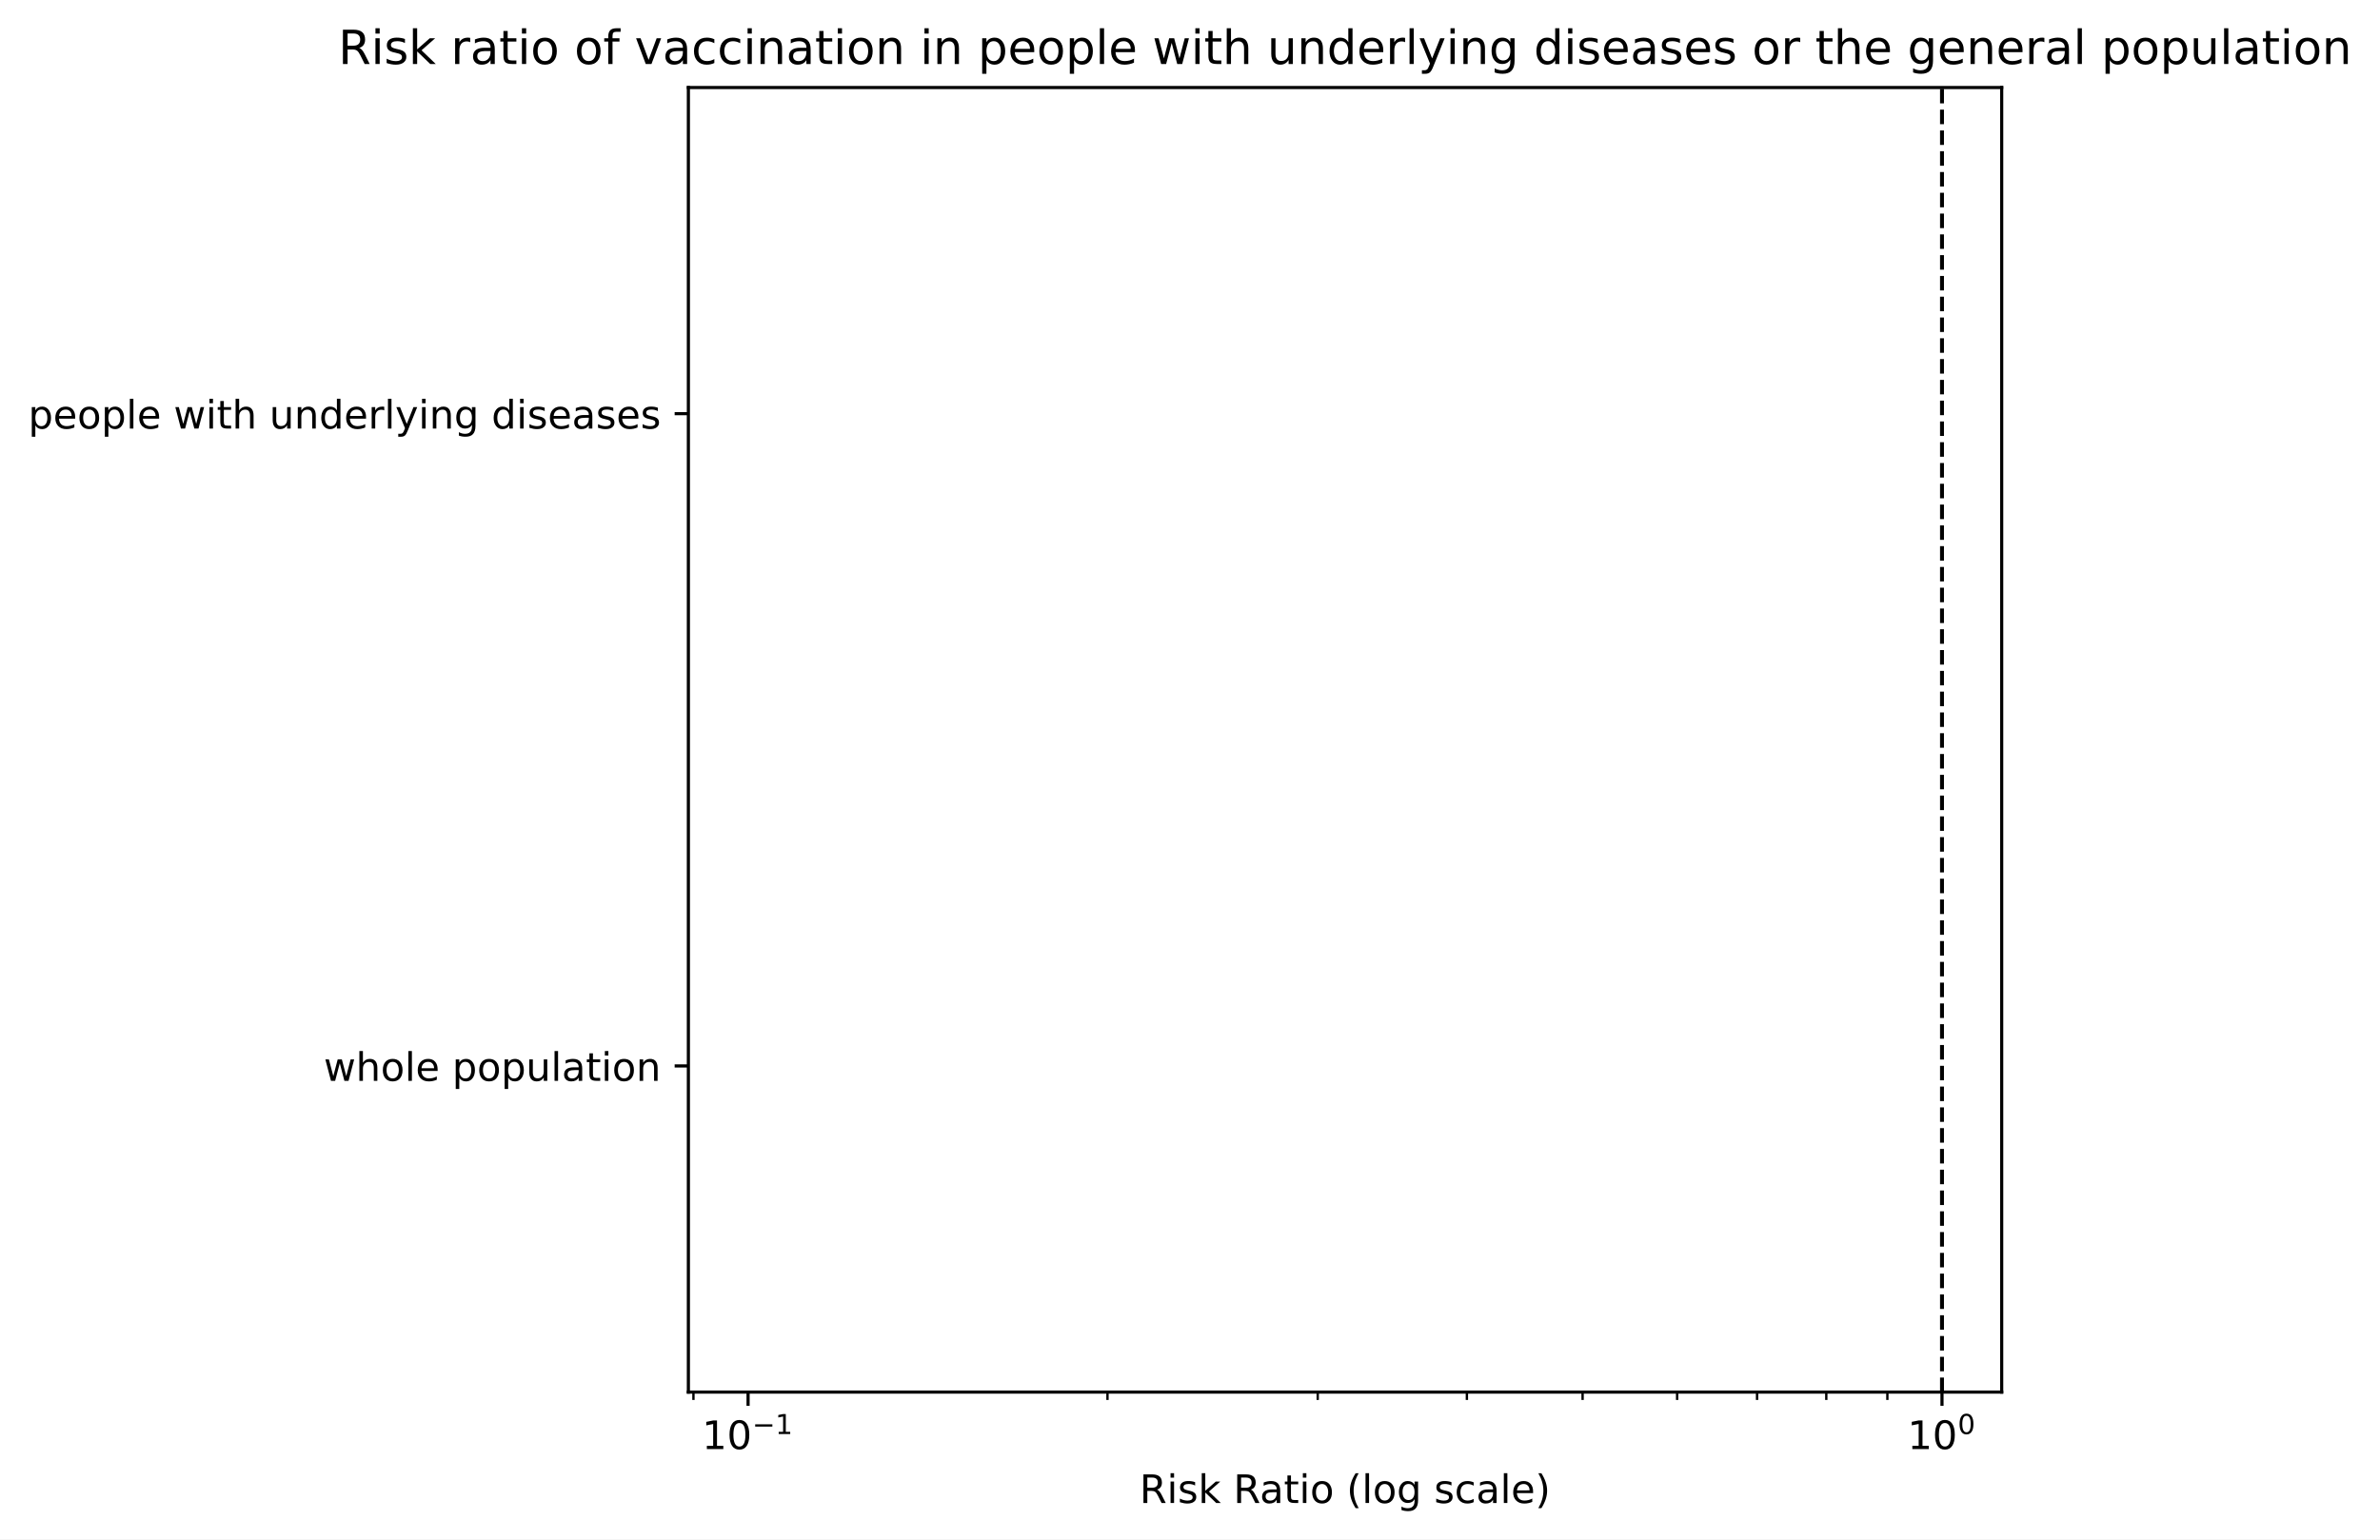
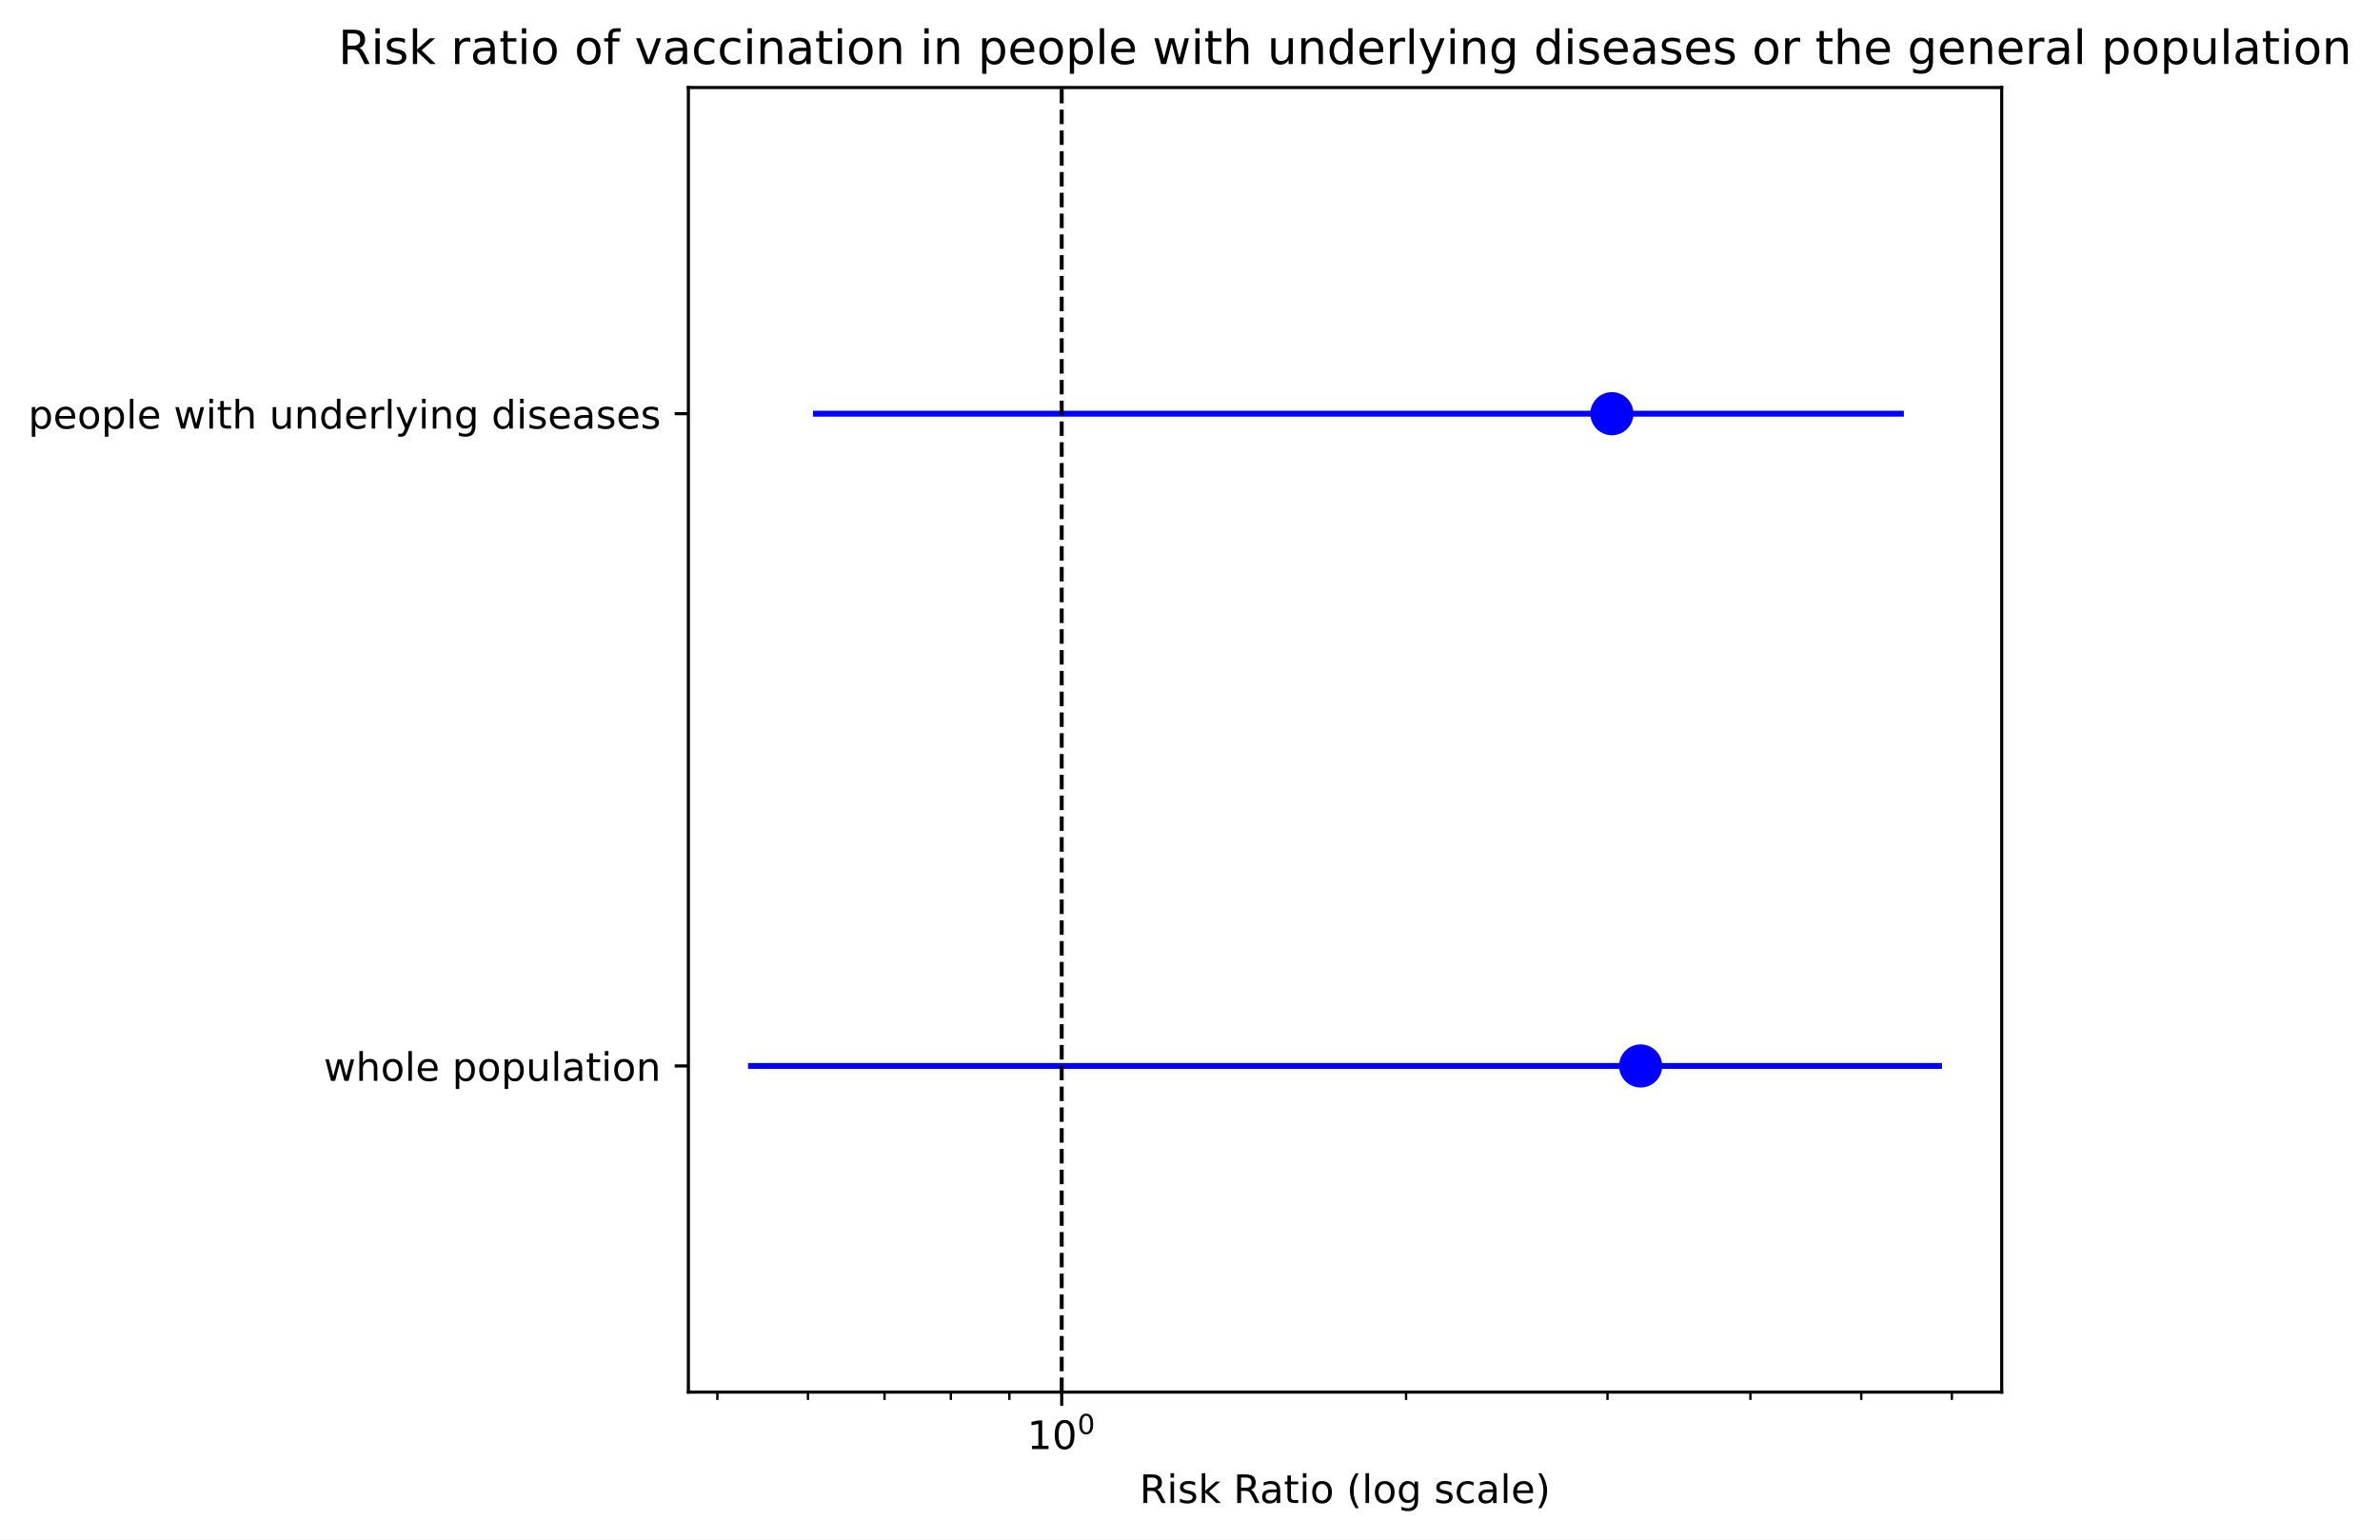
<svg xmlns="http://www.w3.org/2000/svg" xmlns:xlink="http://www.w3.org/1999/xlink" height="392.514pt" version="1.1" viewBox="0 0 606.726 392.514" width="606.726pt">
  <defs>
    <style type="text/css">*{stroke-linecap:butt;stroke-linejoin:round;}</style>
  </defs>
  <g id="figure_1">
    <g id="patch_1">
      <path d="M 0 392.514  L 606.726 392.514  L 606.726 0  L 0 0  z " style="fill:#ffffff;" />
    </g>
    <g id="axes_1">
      <g id="patch_2">
        <path d="M 175.486 354.958  L 510.286 354.958  L 510.286 22.318  L 175.486 22.318  z " style="fill:#ffffff;" />
      </g>
      <g id="matplotlib.axis_1">
        <g id="xtick_1">
          <g id="line2d_1">
            <defs>
-               <path d="M 0 0  L 0 3.5  " id="m50b70e2438" style="stroke:#000000;stroke-width:0.8;" />
+               <path d="M 0 0  L 0 3.5  " id="m8dab199dbe" style="stroke:#000000;stroke-width:0.8;" />
            </defs>
            <g>
-               <use style="stroke:#000000;stroke-width:0.8;" x="190.704" xlink:href="#m50b70e2438" y="354.958" />
+               <use style="stroke:#000000;stroke-width:0.8;" x="270.658" xlink:href="#m8dab199dbe" y="354.958" />
            </g>
          </g>
          <g id="text_1">
-             <g transform="translate(178.9541 369.5566)scale(0.1 -0.1)">
+             <g transform="translate(261.8584 369.5566)scale(0.1 -0.1)">
              <defs>
                <path d="M 794 531  L 1825 531  L 1825 4091  L 703 3866  L 703 4441  L 1819 4666  L 2450 4666  L 2450 531  L 3481 531  L 3481 0  L 794 0  L 794 531  z " id="DejaVuSans-31" transform="scale(0.015625)" />
                <path d="M 2034 4250  Q 1547 4250 1301 3770  Q 1056 3291 1056 2328  Q 1056 1369 1301 889  Q 1547 409 2034 409  Q 2525 409 2770 889  Q 3016 1369 3016 2328  Q 3016 3291 2770 3770  Q 2525 4250 2034 4250  z M 2034 4750  Q 2819 4750 3233 4129  Q 3647 3509 3647 2328  Q 3647 1150 3233 529  Q 2819 -91 2034 -91  Q 1250 -91 836 529  Q 422 1150 422 2328  Q 422 3509 836 4129  Q 1250 4750 2034 4750  z " id="DejaVuSans-30" transform="scale(0.015625)" />
-                 <path d="M 678 2272  L 4684 2272  L 4684 1741  L 678 1741  L 678 2272  z " id="DejaVuSans-2212" transform="scale(0.015625)" />
              </defs>
-               <use transform="translate(0 0.684375)" xlink:href="#DejaVuSans-31" />
-               <use transform="translate(63.62305 0.684375)" xlink:href="#DejaVuSans-30" />
-               <use transform="translate(128.2031 38.96563)scale(0.7)" xlink:href="#DejaVuSans-2212" />
-               <use transform="translate(186.8555 38.96563)scale(0.7)" xlink:href="#DejaVuSans-31" />
-             </g>
-           </g>
-         </g>
-         <g id="xtick_2">
-           <g id="line2d_2">
-             <g>
-               <use style="stroke:#000000;stroke-width:0.8;" x="495.068" xlink:href="#m50b70e2438" y="354.958" />
-             </g>
-           </g>
-           <g id="text_2">
-             <g transform="translate(486.2678 369.5566)scale(0.1 -0.1)">
              <use transform="translate(0 0.765625)" xlink:href="#DejaVuSans-31" />
              <use transform="translate(63.62305 0.765625)" xlink:href="#DejaVuSans-30" />
              <use transform="translate(128.2031 39.04688)scale(0.7)" xlink:href="#DejaVuSans-30" />
            </g>
          </g>
        </g>
+         <g id="xtick_2">
+           <g id="line2d_2">
+             <defs>
+               <path d="M 0 0  L 0 2  " id="mb4e3421135" style="stroke:#000000;stroke-width:0.6;" />
+             </defs>
+             <g>
+               <use style="stroke:#000000;stroke-width:0.6;" x="182.875" xlink:href="#mb4e3421135" y="354.958" />
+             </g>
+           </g>
+         </g>
        <g id="xtick_3">
          <g id="line2d_3">
-             <defs>
-               <path d="M 0 0  L 0 2  " id="m7cd5788853" style="stroke:#000000;stroke-width:0.6;" />
-             </defs>
-             <g>
-               <use style="stroke:#000000;stroke-width:0.6;" x="176.777" xlink:href="#m7cd5788853" y="354.958" />
+             <g>
+               <use style="stroke:#000000;stroke-width:0.6;" x="205.965" xlink:href="#mb4e3421135" y="354.958" />
            </g>
          </g>
        </g>
        <g id="xtick_4">
          <g id="line2d_4">
            <g>
-               <use style="stroke:#000000;stroke-width:0.6;" x="282.327" xlink:href="#m7cd5788853" y="354.958" />
+               <use style="stroke:#000000;stroke-width:0.6;" x="225.487" xlink:href="#mb4e3421135" y="354.958" />
            </g>
          </g>
        </g>
        <g id="xtick_5">
          <g id="line2d_5">
            <g>
-               <use style="stroke:#000000;stroke-width:0.6;" x="335.922" xlink:href="#m7cd5788853" y="354.958" />
+               <use style="stroke:#000000;stroke-width:0.6;" x="242.398" xlink:href="#mb4e3421135" y="354.958" />
            </g>
          </g>
        </g>
        <g id="xtick_6">
          <g id="line2d_6">
            <g>
-               <use style="stroke:#000000;stroke-width:0.6;" x="373.949" xlink:href="#m7cd5788853" y="354.958" />
+               <use style="stroke:#000000;stroke-width:0.6;" x="257.315" xlink:href="#mb4e3421135" y="354.958" />
            </g>
          </g>
        </g>
        <g id="xtick_7">
          <g id="line2d_7">
            <g>
-               <use style="stroke:#000000;stroke-width:0.6;" x="403.445" xlink:href="#m7cd5788853" y="354.958" />
+               <use style="stroke:#000000;stroke-width:0.6;" x="358.442" xlink:href="#mb4e3421135" y="354.958" />
            </g>
          </g>
        </g>
        <g id="xtick_8">
          <g id="line2d_8">
            <g>
-               <use style="stroke:#000000;stroke-width:0.6;" x="427.545" xlink:href="#m7cd5788853" y="354.958" />
+               <use style="stroke:#000000;stroke-width:0.6;" x="409.792" xlink:href="#mb4e3421135" y="354.958" />
            </g>
          </g>
        </g>
        <g id="xtick_9">
          <g id="line2d_9">
            <g>
-               <use style="stroke:#000000;stroke-width:0.6;" x="447.921" xlink:href="#m7cd5788853" y="354.958" />
+               <use style="stroke:#000000;stroke-width:0.6;" x="446.226" xlink:href="#mb4e3421135" y="354.958" />
            </g>
          </g>
        </g>
        <g id="xtick_10">
          <g id="line2d_10">
            <g>
-               <use style="stroke:#000000;stroke-width:0.6;" x="465.572" xlink:href="#m7cd5788853" y="354.958" />
+               <use style="stroke:#000000;stroke-width:0.6;" x="474.486" xlink:href="#mb4e3421135" y="354.958" />
            </g>
          </g>
        </g>
        <g id="xtick_11">
          <g id="line2d_11">
            <g>
-               <use style="stroke:#000000;stroke-width:0.6;" x="481.141" xlink:href="#m7cd5788853" y="354.958" />
-             </g>
-           </g>
-         </g>
-         <g id="text_3">
+               <use style="stroke:#000000;stroke-width:0.6;" x="497.576" xlink:href="#mb4e3421135" y="354.958" />
+             </g>
+           </g>
+         </g>
+         <g id="text_2">
          <g transform="translate(290.5133 383.2347)scale(0.1 -0.1)">
            <defs>
              <path d="M 2841 2188  Q 3044 2119 3236 1894  Q 3428 1669 3622 1275  L 4263 0  L 3584 0  L 2988 1197  Q 2756 1666 2539 1819  Q 2322 1972 1947 1972  L 1259 1972  L 1259 0  L 628 0  L 628 4666  L 2053 4666  Q 2853 4666 3247 4331  Q 3641 3997 3641 3322  Q 3641 2881 3436 2590  Q 3231 2300 2841 2188  z M 1259 4147  L 1259 2491  L 2053 2491  Q 2509 2491 2742 2702  Q 2975 2913 2975 3322  Q 2975 3731 2742 3939  Q 2509 4147 2053 4147  L 1259 4147  z " id="DejaVuSans-52" transform="scale(0.015625)" />
              <path d="M 603 3500  L 1178 3500  L 1178 0  L 603 0  L 603 3500  z M 603 4863  L 1178 4863  L 1178 4134  L 603 4134  L 603 4863  z " id="DejaVuSans-69" transform="scale(0.015625)" />
              <path d="M 2834 3397  L 2834 2853  Q 2591 2978 2328 3040  Q 2066 3103 1784 3103  Q 1356 3103 1142 2972  Q 928 2841 928 2578  Q 928 2378 1081 2264  Q 1234 2150 1697 2047  L 1894 2003  Q 2506 1872 2764 1633  Q 3022 1394 3022 966  Q 3022 478 2636 193  Q 2250 -91 1575 -91  Q 1294 -91 989 -36  Q 684 19 347 128  L 347 722  Q 666 556 975 473  Q 1284 391 1588 391  Q 1994 391 2212 530  Q 2431 669 2431 922  Q 2431 1156 2273 1281  Q 2116 1406 1581 1522  L 1381 1569  Q 847 1681 609 1914  Q 372 2147 372 2553  Q 372 3047 722 3315  Q 1072 3584 1716 3584  Q 2034 3584 2315 3537  Q 2597 3491 2834 3397  z " id="DejaVuSans-73" transform="scale(0.015625)" />
              <path d="M 581 4863  L 1159 4863  L 1159 1991  L 2875 3500  L 3609 3500  L 1753 1863  L 3688 0  L 2938 0  L 1159 1709  L 1159 0  L 581 0  L 581 4863  z " id="DejaVuSans-6b" transform="scale(0.015625)" />
              <path id="DejaVuSans-20" transform="scale(0.015625)" />
              <path d="M 2194 1759  Q 1497 1759 1228 1600  Q 959 1441 959 1056  Q 959 750 1161 570  Q 1363 391 1709 391  Q 2188 391 2477 730  Q 2766 1069 2766 1631  L 2766 1759  L 2194 1759  z M 3341 1997  L 3341 0  L 2766 0  L 2766 531  Q 2569 213 2275 61  Q 1981 -91 1556 -91  Q 1019 -91 701 211  Q 384 513 384 1019  Q 384 1609 779 1909  Q 1175 2209 1959 2209  L 2766 2209  L 2766 2266  Q 2766 2663 2505 2880  Q 2244 3097 1772 3097  Q 1472 3097 1187 3025  Q 903 2953 641 2809  L 641 3341  Q 956 3463 1253 3523  Q 1550 3584 1831 3584  Q 2591 3584 2966 3190  Q 3341 2797 3341 1997  z " id="DejaVuSans-61" transform="scale(0.015625)" />
              <path d="M 1172 4494  L 1172 3500  L 2356 3500  L 2356 3053  L 1172 3053  L 1172 1153  Q 1172 725 1289 603  Q 1406 481 1766 481  L 2356 481  L 2356 0  L 1766 0  Q 1100 0 847 248  Q 594 497 594 1153  L 594 3053  L 172 3053  L 172 3500  L 594 3500  L 594 4494  L 1172 4494  z " id="DejaVuSans-74" transform="scale(0.015625)" />
              <path d="M 1959 3097  Q 1497 3097 1228 2736  Q 959 2375 959 1747  Q 959 1119 1226 758  Q 1494 397 1959 397  Q 2419 397 2687 759  Q 2956 1122 2956 1747  Q 2956 2369 2687 2733  Q 2419 3097 1959 3097  z M 1959 3584  Q 2709 3584 3137 3096  Q 3566 2609 3566 1747  Q 3566 888 3137 398  Q 2709 -91 1959 -91  Q 1206 -91 779 398  Q 353 888 353 1747  Q 353 2609 779 3096  Q 1206 3584 1959 3584  z " id="DejaVuSans-6f" transform="scale(0.015625)" />
              <path d="M 1984 4856  Q 1566 4138 1362 3434  Q 1159 2731 1159 2009  Q 1159 1288 1364 580  Q 1569 -128 1984 -844  L 1484 -844  Q 1016 -109 783 600  Q 550 1309 550 2009  Q 550 2706 781 3412  Q 1013 4119 1484 4856  L 1984 4856  z " id="DejaVuSans-28" transform="scale(0.015625)" />
              <path d="M 603 4863  L 1178 4863  L 1178 0  L 603 0  L 603 4863  z " id="DejaVuSans-6c" transform="scale(0.015625)" />
              <path d="M 2906 1791  Q 2906 2416 2648 2759  Q 2391 3103 1925 3103  Q 1463 3103 1205 2759  Q 947 2416 947 1791  Q 947 1169 1205 825  Q 1463 481 1925 481  Q 2391 481 2648 825  Q 2906 1169 2906 1791  z M 3481 434  Q 3481 -459 3084 -895  Q 2688 -1331 1869 -1331  Q 1566 -1331 1297 -1286  Q 1028 -1241 775 -1147  L 775 -588  Q 1028 -725 1275 -790  Q 1522 -856 1778 -856  Q 2344 -856 2625 -561  Q 2906 -266 2906 331  L 2906 616  Q 2728 306 2450 153  Q 2172 0 1784 0  Q 1141 0 747 490  Q 353 981 353 1791  Q 353 2603 747 3093  Q 1141 3584 1784 3584  Q 2172 3584 2450 3431  Q 2728 3278 2906 2969  L 2906 3500  L 3481 3500  L 3481 434  z " id="DejaVuSans-67" transform="scale(0.015625)" />
              <path d="M 3122 3366  L 3122 2828  Q 2878 2963 2633 3030  Q 2388 3097 2138 3097  Q 1578 3097 1268 2742  Q 959 2388 959 1747  Q 959 1106 1268 751  Q 1578 397 2138 397  Q 2388 397 2633 464  Q 2878 531 3122 666  L 3122 134  Q 2881 22 2623 -34  Q 2366 -91 2075 -91  Q 1284 -91 818 406  Q 353 903 353 1747  Q 353 2603 823 3093  Q 1294 3584 2113 3584  Q 2378 3584 2631 3529  Q 2884 3475 3122 3366  z " id="DejaVuSans-63" transform="scale(0.015625)" />
              <path d="M 3597 1894  L 3597 1613  L 953 1613  Q 991 1019 1311 708  Q 1631 397 2203 397  Q 2534 397 2845 478  Q 3156 559 3463 722  L 3463 178  Q 3153 47 2828 -22  Q 2503 -91 2169 -91  Q 1331 -91 842 396  Q 353 884 353 1716  Q 353 2575 817 3079  Q 1281 3584 2069 3584  Q 2775 3584 3186 3129  Q 3597 2675 3597 1894  z M 3022 2063  Q 3016 2534 2758 2815  Q 2500 3097 2075 3097  Q 1594 3097 1305 2825  Q 1016 2553 972 2059  L 3022 2063  z " id="DejaVuSans-65" transform="scale(0.015625)" />
              <path d="M 513 4856  L 1013 4856  Q 1481 4119 1714 3412  Q 1947 2706 1947 2009  Q 1947 1309 1714 600  Q 1481 -109 1013 -844  L 513 -844  Q 928 -128 1133 580  Q 1338 1288 1338 2009  Q 1338 2731 1133 3434  Q 928 4138 513 4856  z " id="DejaVuSans-29" transform="scale(0.015625)" />
            </defs>
            <use xlink:href="#DejaVuSans-52" />
            <use x="69.482" xlink:href="#DejaVuSans-69" />
            <use x="97.266" xlink:href="#DejaVuSans-73" />
            <use x="149.365" xlink:href="#DejaVuSans-6b" />
            <use x="207.275" xlink:href="#DejaVuSans-20" />
            <use x="239.062" xlink:href="#DejaVuSans-52" />
            <use x="306.295" xlink:href="#DejaVuSans-61" />
            <use x="367.574" xlink:href="#DejaVuSans-74" />
            <use x="406.783" xlink:href="#DejaVuSans-69" />
            <use x="434.566" xlink:href="#DejaVuSans-6f" />
            <use x="495.748" xlink:href="#DejaVuSans-20" />
            <use x="527.535" xlink:href="#DejaVuSans-28" />
            <use x="566.549" xlink:href="#DejaVuSans-6c" />
            <use x="594.332" xlink:href="#DejaVuSans-6f" />
            <use x="655.514" xlink:href="#DejaVuSans-67" />
            <use x="718.99" xlink:href="#DejaVuSans-20" />
            <use x="750.777" xlink:href="#DejaVuSans-73" />
            <use x="802.877" xlink:href="#DejaVuSans-63" />
            <use x="857.857" xlink:href="#DejaVuSans-61" />
            <use x="919.137" xlink:href="#DejaVuSans-6c" />
            <use x="946.92" xlink:href="#DejaVuSans-65" />
            <use x="1008.443" xlink:href="#DejaVuSans-29" />
          </g>
        </g>
      </g>
      <g id="matplotlib.axis_2">
        <g id="ytick_1">
          <g id="line2d_12">
            <defs>
-               <path d="M 0 0  L -3.5 0  " id="m44d8edb2cd" style="stroke:#000000;stroke-width:0.8;" />
+               <path d="M 0 0  L -3.5 0  " id="m3b8e5490c9" style="stroke:#000000;stroke-width:0.8;" />
            </defs>
            <g>
-               <use style="stroke:#000000;stroke-width:0.8;" x="175.486" xlink:href="#m44d8edb2cd" y="271.798" />
-             </g>
-           </g>
-           <g id="text_4">
+               <use style="stroke:#000000;stroke-width:0.8;" x="175.486" xlink:href="#m3b8e5490c9" y="271.798" />
+             </g>
+           </g>
+           <g id="text_3">
            <g transform="translate(82.52813 275.5973)scale(0.1 -0.1)">
              <defs>
                <path d="M 269 3500  L 844 3500  L 1563 769  L 2278 3500  L 2956 3500  L 3675 769  L 4391 3500  L 4966 3500  L 4050 0  L 3372 0  L 2619 2869  L 1863 0  L 1184 0  L 269 3500  z " id="DejaVuSans-77" transform="scale(0.015625)" />
                <path d="M 3513 2113  L 3513 0  L 2938 0  L 2938 2094  Q 2938 2591 2744 2837  Q 2550 3084 2163 3084  Q 1697 3084 1428 2787  Q 1159 2491 1159 1978  L 1159 0  L 581 0  L 581 4863  L 1159 4863  L 1159 2956  Q 1366 3272 1645 3428  Q 1925 3584 2291 3584  Q 2894 3584 3203 3211  Q 3513 2838 3513 2113  z " id="DejaVuSans-68" transform="scale(0.015625)" />
                <path d="M 1159 525  L 1159 -1331  L 581 -1331  L 581 3500  L 1159 3500  L 1159 2969  Q 1341 3281 1617 3432  Q 1894 3584 2278 3584  Q 2916 3584 3314 3078  Q 3713 2572 3713 1747  Q 3713 922 3314 415  Q 2916 -91 2278 -91  Q 1894 -91 1617 61  Q 1341 213 1159 525  z M 3116 1747  Q 3116 2381 2855 2742  Q 2594 3103 2138 3103  Q 1681 3103 1420 2742  Q 1159 2381 1159 1747  Q 1159 1113 1420 752  Q 1681 391 2138 391  Q 2594 391 2855 752  Q 3116 1113 3116 1747  z " id="DejaVuSans-70" transform="scale(0.015625)" />
                <path d="M 544 1381  L 544 3500  L 1119 3500  L 1119 1403  Q 1119 906 1312 657  Q 1506 409 1894 409  Q 2359 409 2629 706  Q 2900 1003 2900 1516  L 2900 3500  L 3475 3500  L 3475 0  L 2900 0  L 2900 538  Q 2691 219 2414 64  Q 2138 -91 1772 -91  Q 1169 -91 856 284  Q 544 659 544 1381  z M 1991 3584  L 1991 3584  z " id="DejaVuSans-75" transform="scale(0.015625)" />
                <path d="M 3513 2113  L 3513 0  L 2938 0  L 2938 2094  Q 2938 2591 2744 2837  Q 2550 3084 2163 3084  Q 1697 3084 1428 2787  Q 1159 2491 1159 1978  L 1159 0  L 581 0  L 581 3500  L 1159 3500  L 1159 2956  Q 1366 3272 1645 3428  Q 1925 3584 2291 3584  Q 2894 3584 3203 3211  Q 3513 2838 3513 2113  z " id="DejaVuSans-6e" transform="scale(0.015625)" />
              </defs>
              <use xlink:href="#DejaVuSans-77" />
              <use x="81.787" xlink:href="#DejaVuSans-68" />
              <use x="145.166" xlink:href="#DejaVuSans-6f" />
              <use x="206.348" xlink:href="#DejaVuSans-6c" />
              <use x="234.131" xlink:href="#DejaVuSans-65" />
              <use x="295.654" xlink:href="#DejaVuSans-20" />
              <use x="327.441" xlink:href="#DejaVuSans-70" />
              <use x="390.918" xlink:href="#DejaVuSans-6f" />
              <use x="452.1" xlink:href="#DejaVuSans-70" />
              <use x="515.576" xlink:href="#DejaVuSans-75" />
              <use x="578.955" xlink:href="#DejaVuSans-6c" />
              <use x="606.738" xlink:href="#DejaVuSans-61" />
              <use x="668.018" xlink:href="#DejaVuSans-74" />
              <use x="707.227" xlink:href="#DejaVuSans-69" />
              <use x="735.01" xlink:href="#DejaVuSans-6f" />
              <use x="796.191" xlink:href="#DejaVuSans-6e" />
            </g>
          </g>
        </g>
        <g id="ytick_2">
          <g id="line2d_13">
            <g>
-               <use style="stroke:#000000;stroke-width:0.8;" x="175.486" xlink:href="#m44d8edb2cd" y="105.478" />
-             </g>
-           </g>
-           <g id="text_5">
+               <use style="stroke:#000000;stroke-width:0.8;" x="175.486" xlink:href="#m3b8e5490c9" y="105.478" />
+             </g>
+           </g>
+           <g id="text_4">
            <g transform="translate(7.2 109.2773)scale(0.1 -0.1)">
              <defs>
                <path d="M 2906 2969  L 2906 4863  L 3481 4863  L 3481 0  L 2906 0  L 2906 525  Q 2725 213 2448 61  Q 2172 -91 1784 -91  Q 1150 -91 751 415  Q 353 922 353 1747  Q 353 2572 751 3078  Q 1150 3584 1784 3584  Q 2172 3584 2448 3432  Q 2725 3281 2906 2969  z M 947 1747  Q 947 1113 1208 752  Q 1469 391 1925 391  Q 2381 391 2643 752  Q 2906 1113 2906 1747  Q 2906 2381 2643 2742  Q 2381 3103 1925 3103  Q 1469 3103 1208 2742  Q 947 2381 947 1747  z " id="DejaVuSans-64" transform="scale(0.015625)" />
                <path d="M 2631 2963  Q 2534 3019 2420 3045  Q 2306 3072 2169 3072  Q 1681 3072 1420 2755  Q 1159 2438 1159 1844  L 1159 0  L 581 0  L 581 3500  L 1159 3500  L 1159 2956  Q 1341 3275 1631 3429  Q 1922 3584 2338 3584  Q 2397 3584 2469 3576  Q 2541 3569 2628 3553  L 2631 2963  z " id="DejaVuSans-72" transform="scale(0.015625)" />
                <path d="M 2059 -325  Q 1816 -950 1584 -1140  Q 1353 -1331 966 -1331  L 506 -1331  L 506 -850  L 844 -850  Q 1081 -850 1212 -737  Q 1344 -625 1503 -206  L 1606 56  L 191 3500  L 800 3500  L 1894 763  L 2988 3500  L 3597 3500  L 2059 -325  z " id="DejaVuSans-79" transform="scale(0.015625)" />
              </defs>
              <use xlink:href="#DejaVuSans-70" />
              <use x="63.477" xlink:href="#DejaVuSans-65" />
              <use x="125" xlink:href="#DejaVuSans-6f" />
              <use x="186.182" xlink:href="#DejaVuSans-70" />
              <use x="249.658" xlink:href="#DejaVuSans-6c" />
              <use x="277.441" xlink:href="#DejaVuSans-65" />
              <use x="338.965" xlink:href="#DejaVuSans-20" />
              <use x="370.752" xlink:href="#DejaVuSans-77" />
              <use x="452.539" xlink:href="#DejaVuSans-69" />
              <use x="480.322" xlink:href="#DejaVuSans-74" />
              <use x="519.531" xlink:href="#DejaVuSans-68" />
              <use x="582.91" xlink:href="#DejaVuSans-20" />
              <use x="614.697" xlink:href="#DejaVuSans-75" />
              <use x="678.076" xlink:href="#DejaVuSans-6e" />
              <use x="741.455" xlink:href="#DejaVuSans-64" />
              <use x="804.932" xlink:href="#DejaVuSans-65" />
              <use x="866.455" xlink:href="#DejaVuSans-72" />
              <use x="907.568" xlink:href="#DejaVuSans-6c" />
              <use x="935.352" xlink:href="#DejaVuSans-79" />
              <use x="994.531" xlink:href="#DejaVuSans-69" />
              <use x="1022.314" xlink:href="#DejaVuSans-6e" />
              <use x="1085.693" xlink:href="#DejaVuSans-67" />
              <use x="1149.17" xlink:href="#DejaVuSans-20" />
              <use x="1180.957" xlink:href="#DejaVuSans-64" />
              <use x="1244.434" xlink:href="#DejaVuSans-69" />
              <use x="1272.217" xlink:href="#DejaVuSans-73" />
              <use x="1324.316" xlink:href="#DejaVuSans-65" />
              <use x="1385.84" xlink:href="#DejaVuSans-61" />
              <use x="1447.119" xlink:href="#DejaVuSans-73" />
              <use x="1499.219" xlink:href="#DejaVuSans-65" />
              <use x="1560.742" xlink:href="#DejaVuSans-73" />
            </g>
          </g>
        </g>
      </g>
      <g id="LineCollection_1">
-         <path clip-path="url(#p60f46e5b37)" style="fill:none;stroke:#0000ff;stroke-width:1.5;" />
-         <path clip-path="url(#p60f46e5b37)" style="fill:none;stroke:#0000ff;stroke-width:1.5;" />
+         <path clip-path="url(#p056912960e)" d="M 190.704 271.798  L 495.068 271.798  " style="fill:none;stroke:#0000ff;stroke-width:1.5;" />
+         <path clip-path="url(#p056912960e)" d="M 207.259 105.478  L 485.348 105.478  " style="fill:none;stroke:#0000ff;stroke-width:1.5;" />
      </g>
      <g id="line2d_14">
-         <path clip-path="url(#p60f46e5b37)" d="M 495.068 354.958  L 495.068 22.318  " style="fill:none;stroke:#000000;stroke-dasharray:3.7,1.6;stroke-dashoffset:0;" />
+         <path clip-path="url(#p056912960e)" d="M 270.658 354.958  L 270.658 22.318  " style="fill:none;stroke:#000000;stroke-dasharray:3.7,1.6;stroke-dashoffset:0;" />
      </g>
      <g id="line2d_15">
        <defs>
-           <path d="M 0 5  C 1.326 5 2.598 4.473 3.536 3.536  C 4.473 2.598 5 1.326 5 0  C 5 -1.326 4.473 -2.598 3.536 -3.536  C 2.598 -4.473 1.326 -5 0 -5  C -1.326 -5 -2.598 -4.473 -3.536 -3.536  C -4.473 -2.598 -5 -1.326 -5 0  C -5 1.326 -4.473 2.598 -3.536 3.536  C -2.598 4.473 -1.326 5 0 5  z " id="mbae363736c" style="stroke:#0000ff;" />
+           <path d="M 0 5  C 1.326 5 2.598 4.473 3.536 3.536  C 4.473 2.598 5 1.326 5 0  C 5 -1.326 4.473 -2.598 3.536 -3.536  C 2.598 -4.473 1.326 -5 0 -5  C -1.326 -5 -2.598 -4.473 -3.536 -3.536  C -4.473 -2.598 -5 -1.326 -5 0  C -5 1.326 -4.473 2.598 -3.536 3.536  C -2.598 4.473 -1.326 5 0 5  z " id="m228cc42347" style="stroke:#0000ff;" />
        </defs>
-         <g clip-path="url(#p60f46e5b37)" />
+         <g clip-path="url(#p056912960e)">
+           <use style="fill:#0000ff;stroke:#0000ff;" x="418.247" xlink:href="#m228cc42347" y="271.798" />
+           <use style="fill:#0000ff;stroke:#0000ff;" x="410.925" xlink:href="#m228cc42347" y="105.478" />
+         </g>
      </g>
      <g id="patch_3">
        <path d="M 175.486 354.958  L 175.486 22.318  " style="fill:none;stroke:#000000;stroke-linecap:square;stroke-linejoin:miter;stroke-width:0.8;" />
      </g>
      <g id="patch_4">
        <path d="M 510.286 354.958  L 510.286 22.318  " style="fill:none;stroke:#000000;stroke-linecap:square;stroke-linejoin:miter;stroke-width:0.8;" />
      </g>
      <g id="patch_5">
        <path d="M 175.486 354.958  L 510.286 354.958  " style="fill:none;stroke:#000000;stroke-linecap:square;stroke-linejoin:miter;stroke-width:0.8;" />
      </g>
      <g id="patch_6">
        <path d="M 175.486 22.318  L 510.286 22.318  " style="fill:none;stroke:#000000;stroke-linecap:square;stroke-linejoin:miter;stroke-width:0.8;" />
      </g>
-       <g id="text_6">
+       <g id="text_5">
        <g transform="translate(86.24625 16.31812)scale(0.12 -0.12)">
          <defs>
            <path d="M 2375 4863  L 2375 4384  L 1825 4384  Q 1516 4384 1395 4259  Q 1275 4134 1275 3809  L 1275 3500  L 2222 3500  L 2222 3053  L 1275 3053  L 1275 0  L 697 0  L 697 3053  L 147 3053  L 147 3500  L 697 3500  L 697 3744  Q 697 4328 969 4595  Q 1241 4863 1831 4863  L 2375 4863  z " id="DejaVuSans-66" transform="scale(0.015625)" />
            <path d="M 191 3500  L 800 3500  L 1894 563  L 2988 3500  L 3597 3500  L 2284 0  L 1503 0  L 191 3500  z " id="DejaVuSans-76" transform="scale(0.015625)" />
          </defs>
          <use xlink:href="#DejaVuSans-52" />
          <use x="69.482" xlink:href="#DejaVuSans-69" />
          <use x="97.266" xlink:href="#DejaVuSans-73" />
          <use x="149.365" xlink:href="#DejaVuSans-6b" />
          <use x="207.275" xlink:href="#DejaVuSans-20" />
          <use x="239.062" xlink:href="#DejaVuSans-72" />
          <use x="280.176" xlink:href="#DejaVuSans-61" />
          <use x="341.455" xlink:href="#DejaVuSans-74" />
          <use x="380.664" xlink:href="#DejaVuSans-69" />
          <use x="408.447" xlink:href="#DejaVuSans-6f" />
          <use x="469.629" xlink:href="#DejaVuSans-20" />
          <use x="501.416" xlink:href="#DejaVuSans-6f" />
          <use x="562.598" xlink:href="#DejaVuSans-66" />
          <use x="597.803" xlink:href="#DejaVuSans-20" />
          <use x="629.59" xlink:href="#DejaVuSans-76" />
          <use x="688.77" xlink:href="#DejaVuSans-61" />
          <use x="750.049" xlink:href="#DejaVuSans-63" />
          <use x="805.029" xlink:href="#DejaVuSans-63" />
          <use x="860.01" xlink:href="#DejaVuSans-69" />
          <use x="887.793" xlink:href="#DejaVuSans-6e" />
          <use x="951.172" xlink:href="#DejaVuSans-61" />
          <use x="1012.451" xlink:href="#DejaVuSans-74" />
          <use x="1051.66" xlink:href="#DejaVuSans-69" />
          <use x="1079.443" xlink:href="#DejaVuSans-6f" />
          <use x="1140.625" xlink:href="#DejaVuSans-6e" />
          <use x="1204.004" xlink:href="#DejaVuSans-20" />
          <use x="1235.791" xlink:href="#DejaVuSans-69" />
          <use x="1263.574" xlink:href="#DejaVuSans-6e" />
          <use x="1326.953" xlink:href="#DejaVuSans-20" />
          <use x="1358.74" xlink:href="#DejaVuSans-70" />
          <use x="1422.217" xlink:href="#DejaVuSans-65" />
          <use x="1483.74" xlink:href="#DejaVuSans-6f" />
          <use x="1544.922" xlink:href="#DejaVuSans-70" />
          <use x="1608.398" xlink:href="#DejaVuSans-6c" />
          <use x="1636.182" xlink:href="#DejaVuSans-65" />
          <use x="1697.705" xlink:href="#DejaVuSans-20" />
          <use x="1729.492" xlink:href="#DejaVuSans-77" />
          <use x="1811.279" xlink:href="#DejaVuSans-69" />
          <use x="1839.062" xlink:href="#DejaVuSans-74" />
          <use x="1878.271" xlink:href="#DejaVuSans-68" />
          <use x="1941.65" xlink:href="#DejaVuSans-20" />
          <use x="1973.438" xlink:href="#DejaVuSans-75" />
          <use x="2036.816" xlink:href="#DejaVuSans-6e" />
          <use x="2100.195" xlink:href="#DejaVuSans-64" />
          <use x="2163.672" xlink:href="#DejaVuSans-65" />
          <use x="2225.195" xlink:href="#DejaVuSans-72" />
          <use x="2266.309" xlink:href="#DejaVuSans-6c" />
          <use x="2294.092" xlink:href="#DejaVuSans-79" />
          <use x="2353.271" xlink:href="#DejaVuSans-69" />
          <use x="2381.055" xlink:href="#DejaVuSans-6e" />
          <use x="2444.434" xlink:href="#DejaVuSans-67" />
          <use x="2507.91" xlink:href="#DejaVuSans-20" />
          <use x="2539.697" xlink:href="#DejaVuSans-64" />
          <use x="2603.174" xlink:href="#DejaVuSans-69" />
          <use x="2630.957" xlink:href="#DejaVuSans-73" />
          <use x="2683.057" xlink:href="#DejaVuSans-65" />
          <use x="2744.58" xlink:href="#DejaVuSans-61" />
          <use x="2805.859" xlink:href="#DejaVuSans-73" />
          <use x="2857.959" xlink:href="#DejaVuSans-65" />
          <use x="2919.482" xlink:href="#DejaVuSans-73" />
          <use x="2971.582" xlink:href="#DejaVuSans-20" />
          <use x="3003.369" xlink:href="#DejaVuSans-6f" />
          <use x="3064.551" xlink:href="#DejaVuSans-72" />
          <use x="3105.664" xlink:href="#DejaVuSans-20" />
          <use x="3137.451" xlink:href="#DejaVuSans-74" />
          <use x="3176.66" xlink:href="#DejaVuSans-68" />
          <use x="3240.039" xlink:href="#DejaVuSans-65" />
          <use x="3301.562" xlink:href="#DejaVuSans-20" />
          <use x="3333.35" xlink:href="#DejaVuSans-67" />
          <use x="3396.826" xlink:href="#DejaVuSans-65" />
          <use x="3458.35" xlink:href="#DejaVuSans-6e" />
          <use x="3521.729" xlink:href="#DejaVuSans-65" />
          <use x="3583.252" xlink:href="#DejaVuSans-72" />
          <use x="3624.365" xlink:href="#DejaVuSans-61" />
          <use x="3685.645" xlink:href="#DejaVuSans-6c" />
          <use x="3713.428" xlink:href="#DejaVuSans-20" />
          <use x="3745.215" xlink:href="#DejaVuSans-70" />
          <use x="3808.691" xlink:href="#DejaVuSans-6f" />
          <use x="3869.873" xlink:href="#DejaVuSans-70" />
          <use x="3933.35" xlink:href="#DejaVuSans-75" />
          <use x="3996.729" xlink:href="#DejaVuSans-6c" />
          <use x="4024.512" xlink:href="#DejaVuSans-61" />
          <use x="4085.791" xlink:href="#DejaVuSans-74" />
          <use x="4125" xlink:href="#DejaVuSans-69" />
          <use x="4152.783" xlink:href="#DejaVuSans-6f" />
          <use x="4213.965" xlink:href="#DejaVuSans-6e" />
        </g>
      </g>
    </g>
  </g>
  <defs>
-     <clipPath id="p60f46e5b37">
+     <clipPath id="p056912960e">
      <rect height="332.64" width="334.8" x="175.486" y="22.318" />
    </clipPath>
  </defs>
</svg>
